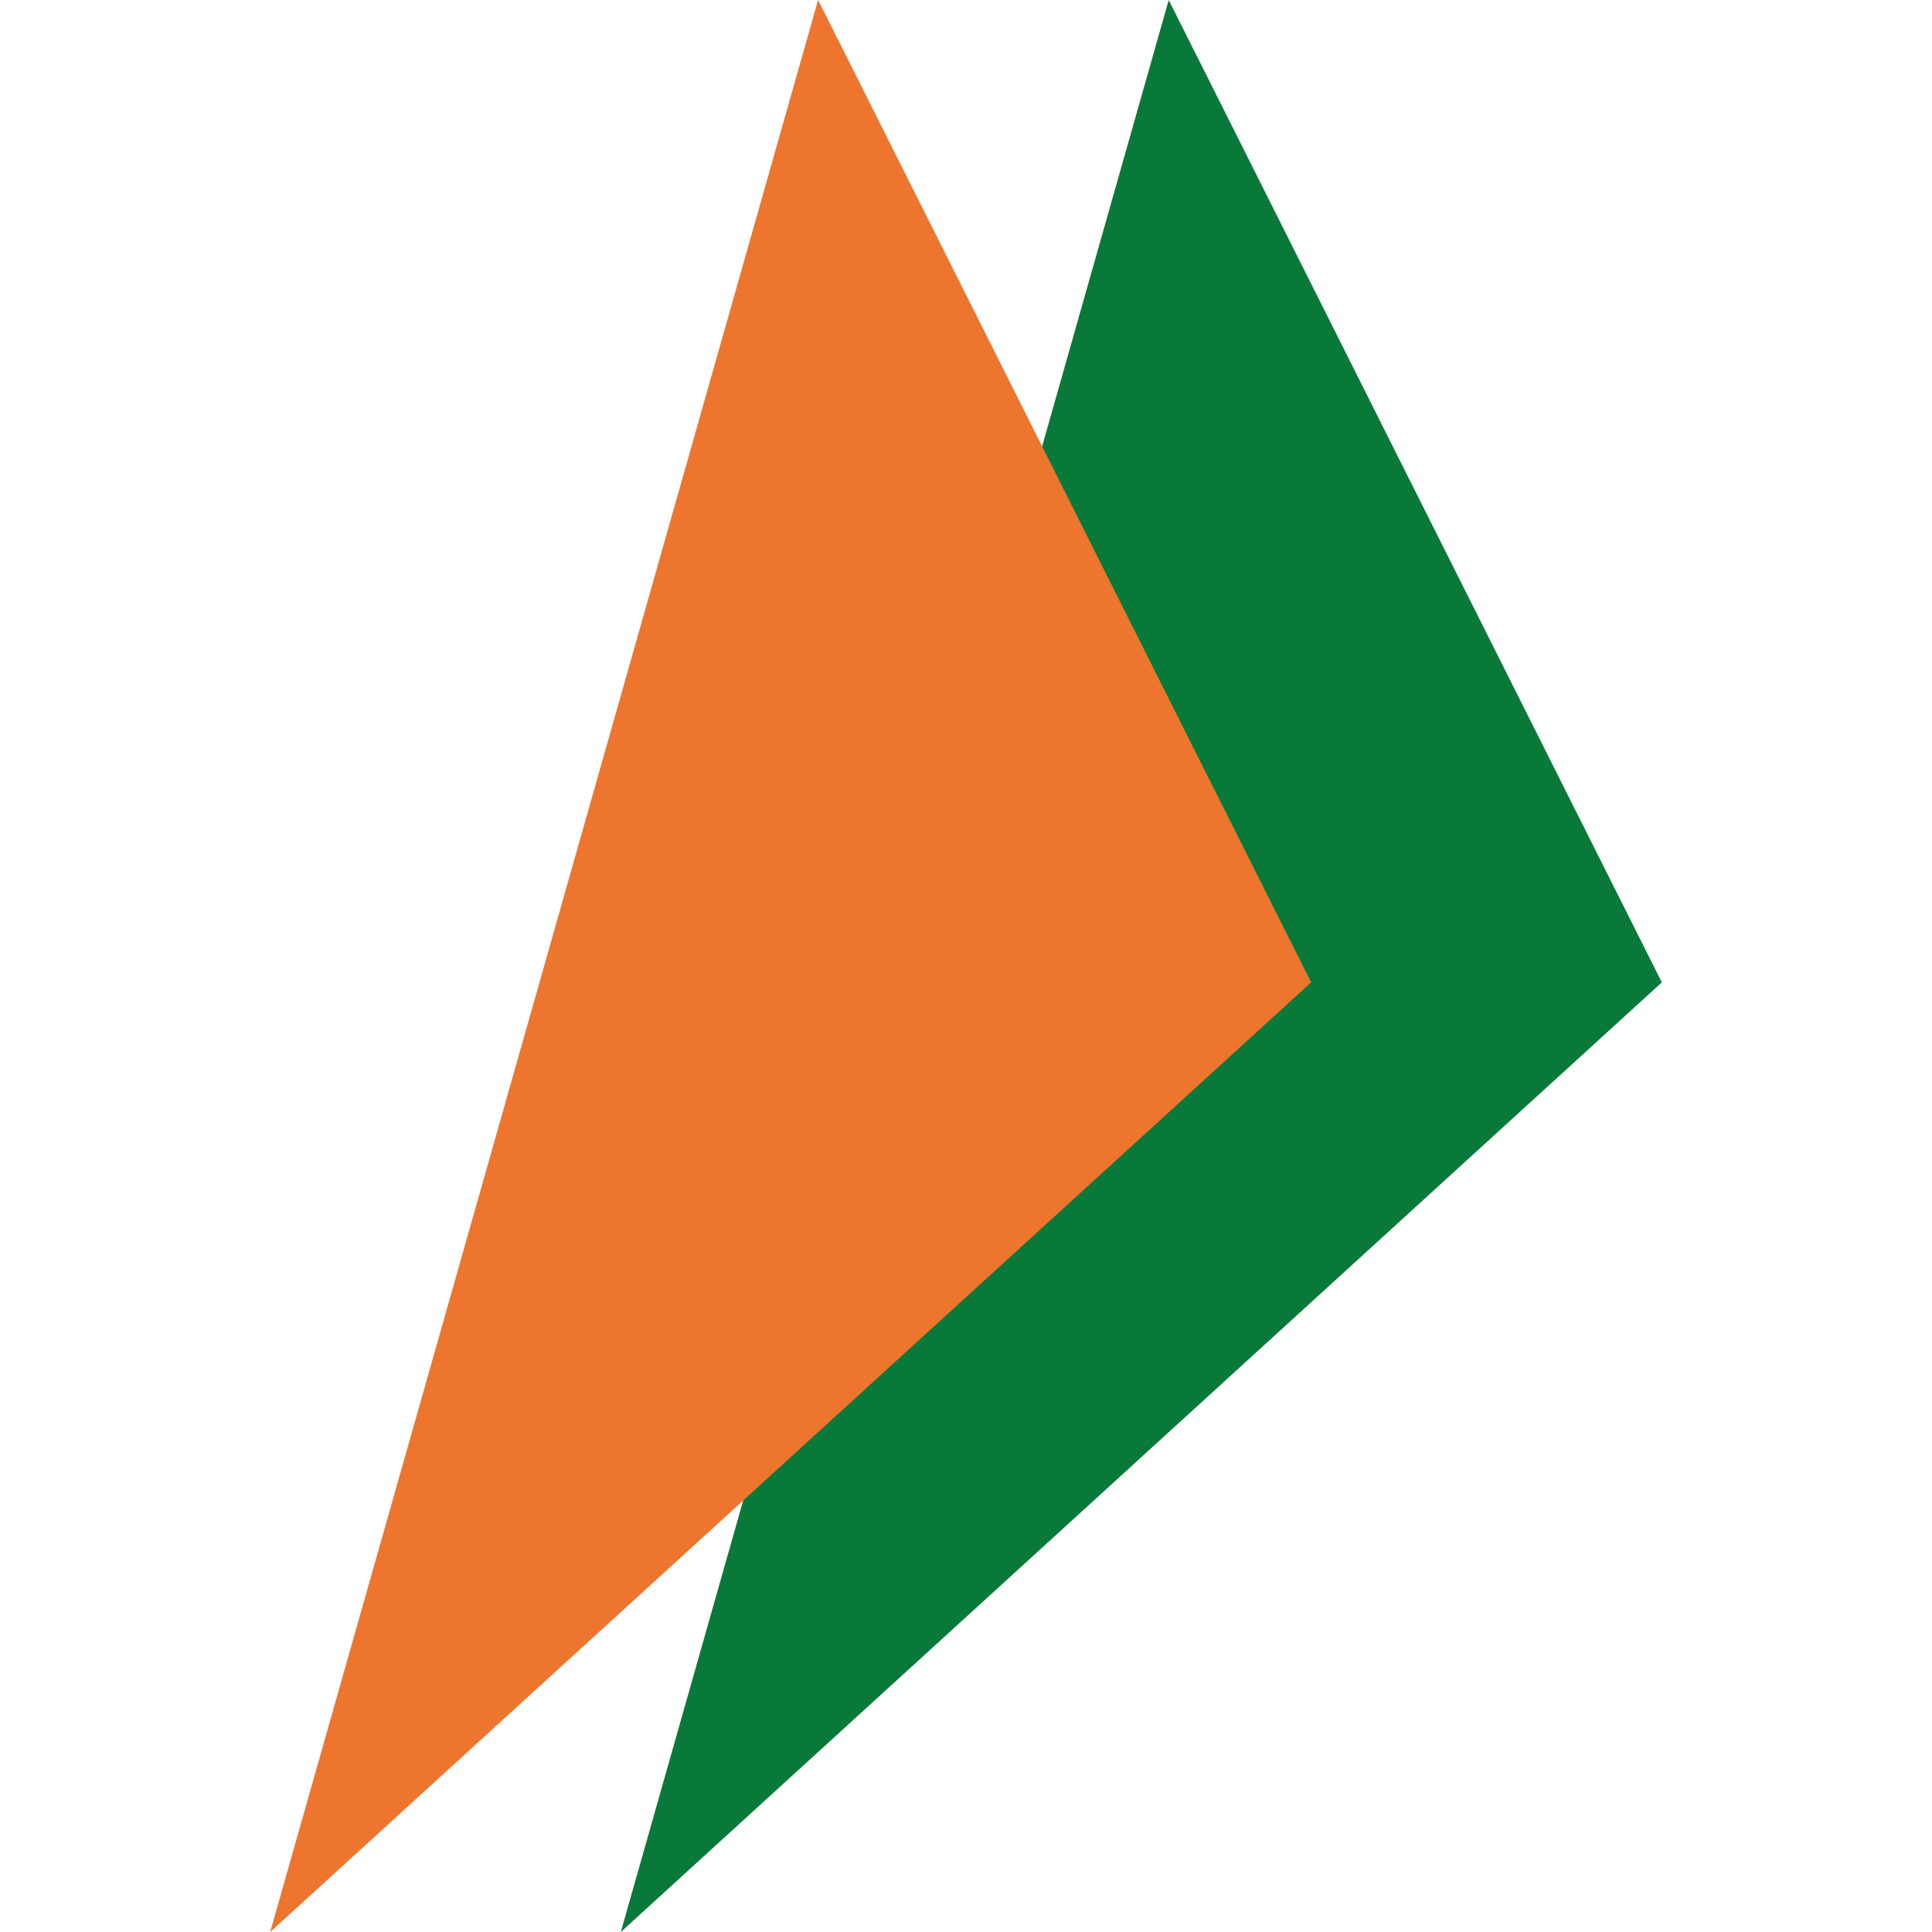
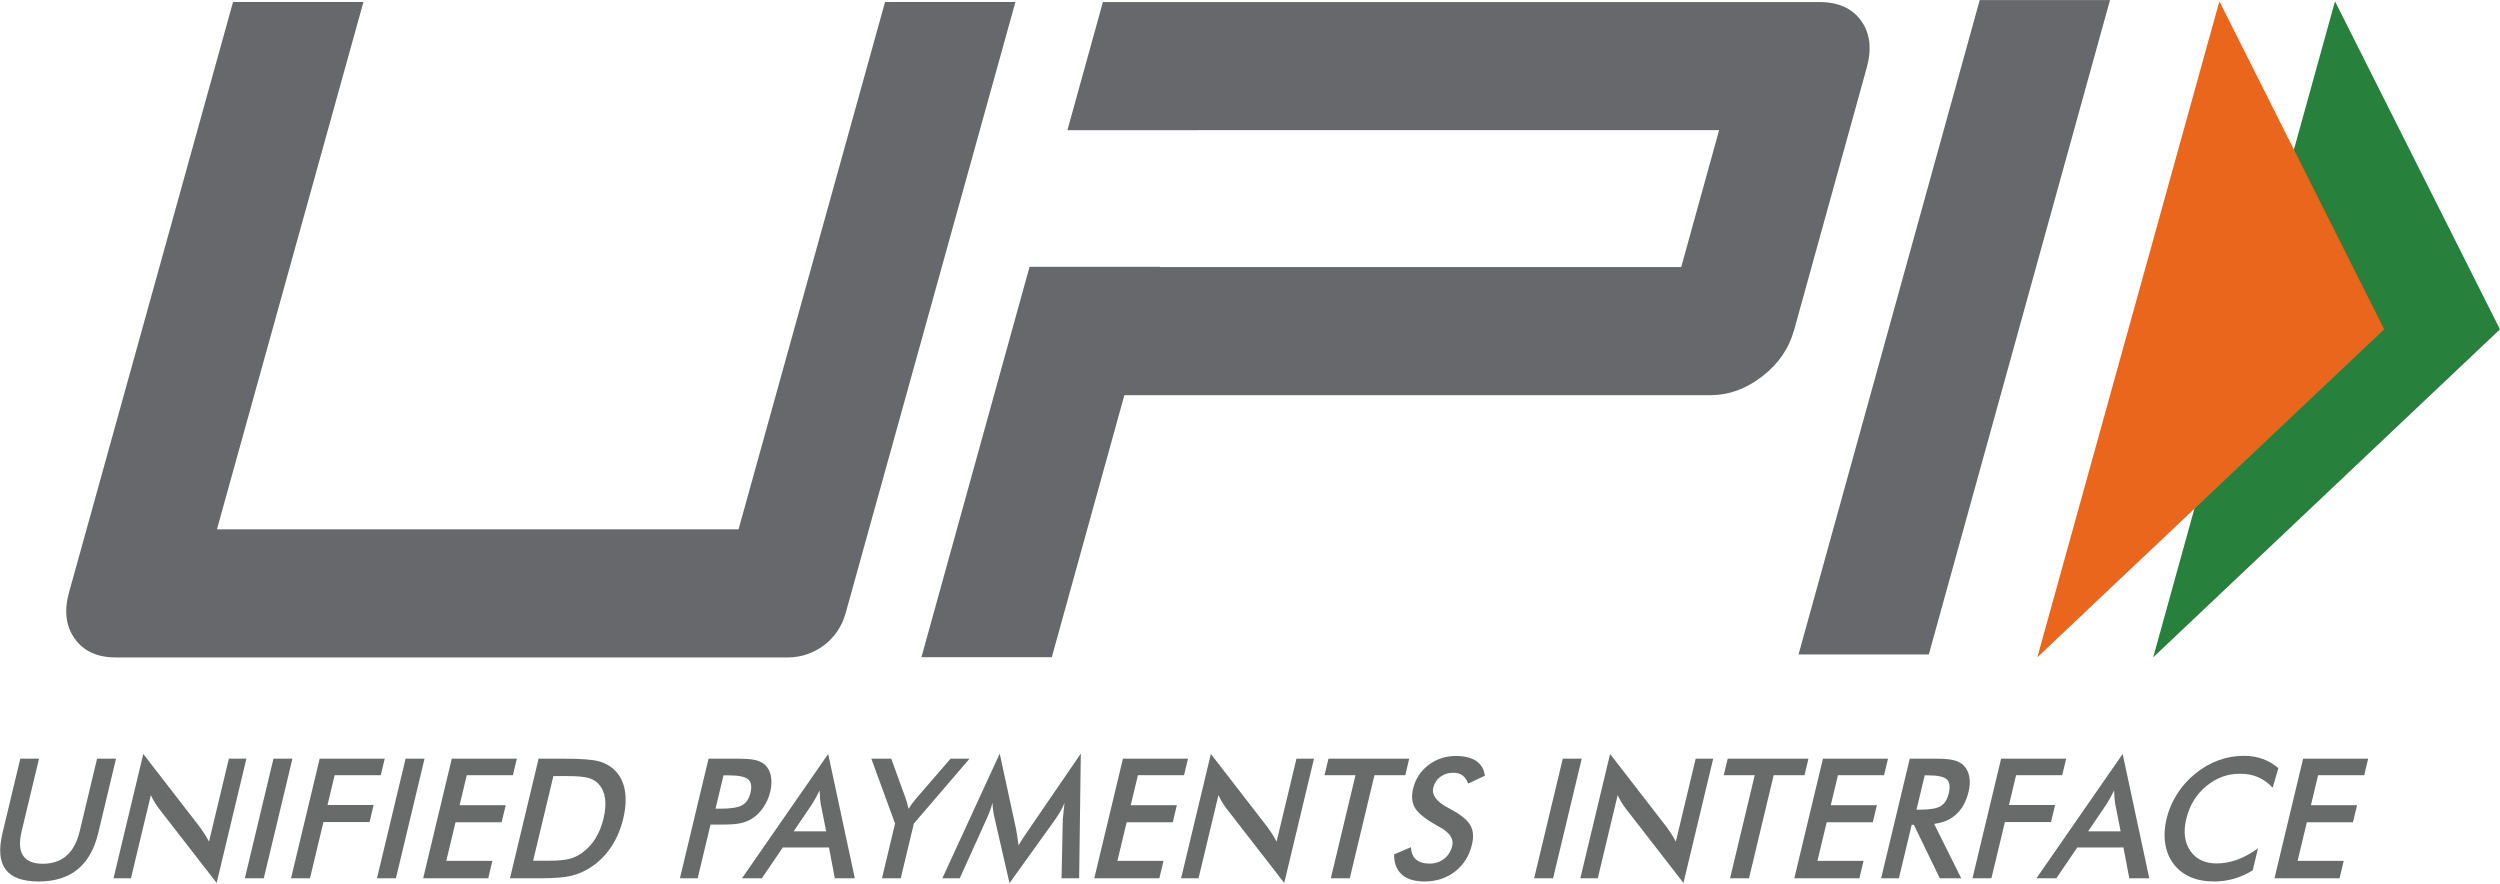
- <svg xmlns="http://www.w3.org/2000/svg" viewBox="0 0 64 64" fill-rule="evenodd">
-   <path d="M55.05 32.542L38.715 0l-18.15 64z" fill="#097939" />
-   <path d="M43.433 32.542L27.1 0 8.95 64z" fill="#ed752e" />
+ <svg xmlns="http://www.w3.org/2000/svg" id="svg347" version="1.1" viewBox="0 0 130.54 46.118" height="46.118" width="130.54">
+   <defs id="defs341">
+     <clipPath id="clipPath28" clipPathUnits="userSpaceOnUse">
+       <path id="path26" d="M 0,216 H 432 V 0 H 0 Z" />
+     </clipPath>
+   </defs>
+   <g id="layer1">
+     <g id="g22" transform="matrix(0.3527778,0,0,-0.3527778,-10.92632,61.15863)">
+       <g id="g24" clip-path="url(#clipPath28)">
+         <g id="g30" transform="translate(33.9766,61.0674)">
+           <path d="M 0,0 H 2.77 L 0.196,-10.751 c -0.382,-1.595 -0.31,-2.796 0.218,-3.597 0.526,-0.802 1.505,-1.203 2.936,-1.203 1.422,0 2.588,0.401 3.499,1.203 0.912,0.801 1.559,2.002 1.941,3.597 L 11.363,0 h 2.806 l -2.637,-11.017 c -0.573,-2.394 -1.594,-4.186 -3.056,-5.374 -1.463,-1.19 -3.381,-1.784 -5.754,-1.784 -2.375,0 -4.004,0.593 -4.891,1.778 -0.888,1.184 -1.043,2.978 -0.468,5.38 z" style="fill:#696a6a;fill-opacity:1;fill-rule:nonzero;stroke:none" id="path32" />
+         </g>
+         <g id="g34" transform="translate(47.7734,43.3633)">
+           <path d="M 0,0 4.406,18.405 12.778,7.582 C 13.002,7.277 13.228,6.95 13.451,6.603 13.674,6.256 13.902,5.866 14.136,5.43 l 2.939,12.274 h 2.593 L 15.265,-0.687 6.717,10.329 C 6.488,10.626 6.275,10.94 6.076,11.271 5.875,11.602 5.694,11.949 5.528,12.311 L 2.581,0 Z" style="fill:#696a6a;fill-opacity:1;fill-rule:nonzero;stroke:none" id="path36" />
+         </g>
+         <g id="g38" transform="translate(67.2119,43.3633)">
+           <path d="M 0,0 4.238,17.704 H 7.042 L 2.805,0 Z" style="fill:#696a6a;fill-opacity:1;fill-rule:nonzero;stroke:none" id="path40" />
+         </g>
+         <g id="g42" transform="translate(74.0488,43.3633)">
+           <path d="m 0,0 4.238,17.704 h 9.63 L 13.283,15.262 H 6.458 L 5.401,10.848 h 6.825 L 11.622,8.321 H 4.796 L 2.805,0 Z" style="fill:#696a6a;fill-opacity:1;fill-rule:nonzero;stroke:none" id="path44" />
+         </g>
+         <g id="g46" transform="translate(86.7686,43.3633)">
+           <path d="M 0,0 4.238,17.704 H 7.042 L 2.805,0 Z" style="fill:#696a6a;fill-opacity:1;fill-rule:nonzero;stroke:none" id="path48" />
+         </g>
+         <g id="g50" transform="translate(93.6055,43.3633)">
+           <path d="m 0,0 4.238,17.704 h 9.63 L 13.283,15.262 H 6.458 L 5.395,10.824 H 12.22 L 11.616,8.296 H 4.791 l -1.37,-5.72 h 6.825 L 9.63,0 Z" style="fill:#696a6a;fill-opacity:1;fill-rule:nonzero;stroke:none" id="path52" />
+         </g>
+         <g id="g54" transform="translate(109.8818,45.9639)">
+           <path d="m 0,0 h 2.358 c 1.296,0 2.29,0.089 2.981,0.266 0.691,0.177 1.325,0.476 1.906,0.895 0.789,0.571 1.448,1.283 1.978,2.134 0.529,0.85 0.93,1.841 1.2,2.97 0.269,1.129 0.343,2.117 0.221,2.966 -0.123,0.852 -0.441,1.563 -0.956,2.136 -0.387,0.418 -0.898,0.718 -1.536,0.896 -0.639,0.176 -1.679,0.265 -3.125,0.265 H 4.013 2.999 Z m -3.427,-2.601 4.238,17.705 h 3.783 c 2.46,0 4.16,-0.126 5.102,-0.38 0.94,-0.255 1.717,-0.681 2.328,-1.277 0.811,-0.782 1.327,-1.786 1.549,-3.01 C 13.794,9.211 13.716,7.812 13.34,6.24 12.964,4.668 12.373,3.275 11.567,2.062 10.763,0.848 9.766,-0.153 8.58,-0.943 7.683,-1.54 6.721,-1.965 5.699,-2.22 4.674,-2.473 3.146,-2.601 1.11,-2.601 H 0.355 Z" style="fill:#696a6a;fill-opacity:1;fill-rule:nonzero;stroke:none" id="path56" />
+         </g>
+         <g id="g58" transform="translate(136.8799,53.666)">
+           <path d="M 0,0 H 0.72 C 2.275,0 3.354,0.175 3.956,0.521 4.559,0.867 4.964,1.48 5.174,2.359 5.4,3.302 5.283,3.968 4.821,4.354 4.359,4.741 3.387,4.936 1.902,4.936 h -0.72 z m -0.741,-2.356 -1.902,-7.947 H -5.271 L -1.032,7.401 H 3.211 C 4.468,7.401 5.377,7.331 5.937,7.19 6.495,7.05 6.956,6.817 7.32,6.494 7.763,6.083 8.054,5.529 8.194,4.832 8.333,4.134 8.303,3.366 8.103,2.529 7.901,1.69 7.563,0.916 7.087,0.206 6.611,-0.503 6.053,-1.06 5.415,-1.462 4.897,-1.785 4.326,-2.015 3.7,-2.151 3.073,-2.289 2.132,-2.356 0.875,-2.356 H 0.322 Z" style="fill:#696a6a;fill-opacity:1;fill-rule:nonzero;stroke:none" id="path60" />
+         </g>
+         <g id="g62" transform="translate(148.4458,50.3164)">
+           <path d="M 0,0 H 4.809 L 4.006,4.04 C 3.968,4.297 3.932,4.593 3.901,4.928 3.872,5.263 3.852,5.636 3.839,6.047 3.653,5.66 3.466,5.299 3.279,4.964 3.093,4.63 2.912,4.322 2.734,4.04 Z M 6.092,-6.953 5.225,-2.394 H -1.612 L -4.707,-6.953 H -7.652 L 5.109,11.452 9.05,-6.953 Z" style="fill:#696a6a;fill-opacity:1;fill-rule:nonzero;stroke:none" id="path64" />
+         </g>
+         <g id="g66" transform="translate(161.5161,43.3633)">
+           <path d="m 0,0 1.938,8.103 -3.512,9.601 h 2.947 l 2.18,-6.01 c 0.05,-0.154 0.11,-0.355 0.179,-0.605 0.07,-0.25 0.138,-0.519 0.202,-0.81 0.176,0.282 0.357,0.55 0.538,0.799 0.181,0.25 0.364,0.479 0.549,0.689 l 5.133,5.937 H 12.96 L 4.72,8.103 2.781,0 Z" style="fill:#696a6a;fill-opacity:1;fill-rule:nonzero;stroke:none" id="path68" />
+         </g>
+         <g id="g70" transform="translate(188.2803,52.1074)">
+           <path d="M 0,0 C 0.001,0.137 0.041,0.515 0.119,1.136 0.179,1.652 0.226,2.08 0.26,2.419 0.093,2.015 -0.104,1.611 -0.33,1.209 -0.557,0.806 -0.817,0.395 -1.114,-0.025 l -6.773,-9.433 -2.21,9.626 c -0.094,0.396 -0.166,0.779 -0.214,1.149 -0.048,0.371 -0.081,0.738 -0.097,1.102 -0.096,-0.372 -0.218,-0.76 -0.367,-1.168 -0.149,-0.407 -0.327,-0.833 -0.536,-1.276 l -3.938,-8.719 h -2.58 l 8.495,18.455 2.418,-11.175 c 0.035,-0.177 0.086,-0.472 0.148,-0.883 0.062,-0.411 0.135,-0.919 0.22,-1.523 0.286,0.508 0.698,1.152 1.24,1.934 0.144,0.21 0.254,0.371 0.328,0.484 L 2.667,9.711 2.422,-8.744 h -2.606 z" style="fill:#696a6a;fill-opacity:1;fill-rule:nonzero;stroke:none" id="path72" />
+         </g>
+         <g id="g74" transform="translate(192.9419,43.3633)">
+           <path d="m 0,0 4.239,17.704 h 9.63 L 13.284,15.262 H 6.458 L 5.396,10.824 h 6.825 L 11.617,8.296 H 4.791 L 3.422,2.576 h 6.825 L 9.629,0 Z" style="fill:#696a6a;fill-opacity:1;fill-rule:nonzero;stroke:none" id="path76" />
+         </g>
+         <g id="g78" transform="translate(205.791,43.3633)">
+           <path d="M 0,0 4.406,18.405 12.778,7.582 C 13.002,7.277 13.228,6.95 13.451,6.603 13.674,6.256 13.902,5.866 14.136,5.43 l 2.939,12.274 h 2.594 L 15.265,-0.687 6.717,10.329 C 6.488,10.626 6.275,10.94 6.076,11.271 5.875,11.602 5.694,11.949 5.528,12.311 L 2.581,0 Z" style="fill:#696a6a;fill-opacity:1;fill-rule:nonzero;stroke:none" id="path80" />
+         </g>
+         <g id="g82" transform="translate(234.4102,58.625)">
+           <path d="M 0,0 -3.653,-15.262 H -6.458 L -2.806,0 h -4.585 l 0.585,2.442 H 5.146 L 4.562,0 Z" style="fill:#696a6a;fill-opacity:1;fill-rule:nonzero;stroke:none" id="path84" />
+         </g>
+         <g id="g86" transform="translate(237.3213,46.9072)">
+           <path d="M 0,0 2.494,1.063 C 2.519,0.274 2.763,-0.329 3.229,-0.744 3.695,-1.16 4.368,-1.367 5.25,-1.367 c 0.832,0 1.552,0.238 2.156,0.714 0.605,0.475 1.004,1.112 1.195,1.91 C 8.85,2.298 8.229,3.225 6.744,4.038 6.536,4.159 6.376,4.248 6.266,4.305 4.591,5.256 3.529,6.117 3.081,6.887 2.634,7.657 2.542,8.598 2.808,9.71 c 0.345,1.443 1.103,2.612 2.272,3.507 1.169,0.895 2.527,1.343 4.076,1.343 1.273,0 2.278,-0.252 3.013,-0.756 0.736,-0.505 1.156,-1.228 1.26,-2.171 L 10.96,10.472 c -0.214,0.556 -0.496,0.963 -0.846,1.222 -0.351,0.258 -0.795,0.387 -1.328,0.387 -0.754,0 -1.402,-0.203 -1.943,-0.604 C 6.305,11.073 5.952,10.533 5.789,9.855 5.535,8.791 6.272,7.8 8.001,6.881 8.134,6.809 8.238,6.751 8.313,6.711 9.826,5.906 10.81,5.117 11.261,4.347 11.713,3.576 11.802,2.615 11.525,1.463 11.124,-0.215 10.291,-1.547 9.025,-2.534 7.759,-3.521 6.249,-4.015 4.498,-4.015 c -1.471,0 -2.592,0.346 -3.364,1.04 C 0.36,-2.282 -0.018,-1.291 0,0" style="fill:#696a6a;fill-opacity:1;fill-rule:nonzero;stroke:none" id="path88" />
+         </g>
+         <g id="g90" transform="translate(258.0459,43.3633)">
+           <path d="M 0,0 4.238,17.704 H 7.043 L 2.805,0 Z" style="fill:#696a6a;fill-opacity:1;fill-rule:nonzero;stroke:none" id="path92" />
+         </g>
+         <g id="g94" transform="translate(264.8828,43.3633)">
+           <path d="M 0,0 4.406,18.405 12.778,7.582 C 13.002,7.277 13.228,6.95 13.451,6.603 13.674,6.256 13.902,5.866 14.136,5.43 l 2.939,12.274 h 2.593 L 15.265,-0.687 6.717,10.329 c -0.229,0.297 -0.443,0.611 -0.642,0.942 -0.2,0.331 -0.382,0.678 -0.548,1.04 L 2.581,0 Z" style="fill:#696a6a;fill-opacity:1;fill-rule:nonzero;stroke:none" id="path96" />
+         </g>
+         <g id="g98" transform="translate(293.502,58.625)">
+           <path d="M 0,0 -3.654,-15.262 H -6.458 L -2.806,0 h -4.585 l 0.585,2.442 H 5.146 L 4.562,0 Z" style="fill:#696a6a;fill-opacity:1;fill-rule:nonzero;stroke:none" id="path100" />
+         </g>
+         <g id="g102" transform="translate(296.5557,43.3633)">
+           <path d="m 0,0 4.238,17.704 h 9.63 L 13.284,15.262 H 6.459 L 5.396,10.824 h 6.825 L 11.616,8.296 H 4.791 L 3.422,2.576 h 6.825 L 9.63,0 Z" style="fill:#696a6a;fill-opacity:1;fill-rule:nonzero;stroke:none" id="path104" />
+         </g>
+         <g id="g106" transform="translate(314.6416,53.5225)">
+           <path d="M 0,0 H 0.508 C 1.992,0 3.021,0.176 3.593,0.531 4.165,0.886 4.561,1.514 4.775,2.418 5.009,3.393 4.913,4.081 4.484,4.479 4.059,4.88 3.138,5.079 1.724,5.079 H 1.216 Z m -0.712,-2.237 -1.897,-7.922 h -2.628 l 4.239,17.704 h 3.913 c 1.147,0 2.019,-0.076 2.614,-0.23 C 6.125,7.162 6.605,6.909 6.968,6.553 7.4,6.127 7.68,5.573 7.81,4.896 7.937,4.22 7.904,3.478 7.712,2.673 7.373,1.254 6.773,0.143 5.913,-0.66 5.053,-1.461 3.951,-1.944 2.608,-2.104 l 4.014,-8.055 H 3.45 l -3.844,7.922 z" style="fill:#696a6a;fill-opacity:1;fill-rule:nonzero;stroke:none" id="path108" />
+         </g>
+         <g id="g110" transform="translate(322.9258,43.3633)">
+           <path d="m 0,0 4.238,17.704 h 9.63 L 13.284,15.262 H 6.458 L 5.401,10.848 h 6.826 L 11.622,8.321 H 4.797 L 2.805,0 Z" style="fill:#696a6a;fill-opacity:1;fill-rule:nonzero;stroke:none" id="path112" />
+         </g>
+         <g id="g114" transform="translate(340.0449,50.3164)">
+           <path d="M 0,0 H 4.81 L 4.007,4.04 C 3.968,4.297 3.933,4.593 3.902,4.928 3.873,5.263 3.853,5.636 3.84,6.047 3.653,5.66 3.466,5.299 3.28,4.964 3.094,4.63 2.912,4.322 2.734,4.04 Z M 6.093,-6.953 5.226,-2.394 H -1.611 L -4.706,-6.953 H -7.652 L 5.109,11.452 9.051,-6.953 Z" style="fill:#696a6a;fill-opacity:1;fill-rule:nonzero;stroke:none" id="path116" />
+         </g>
+         <g id="g118" transform="translate(367.3555,56.7627)">
+           <path d="m 0,0 c -0.627,0.693 -1.341,1.213 -2.143,1.56 -0.8,0.345 -1.688,0.52 -2.663,0.52 -1.885,0 -3.569,-0.621 -5.048,-1.862 -1.481,-1.242 -2.457,-2.85 -2.93,-4.826 -0.457,-1.911 -0.258,-3.486 0.596,-4.727 0.854,-1.242 2.158,-1.864 3.909,-1.864 1.023,0 2.039,0.186 3.051,0.557 1.012,0.371 2.033,0.931 3.06,1.682 l -0.779,-3.254 c -0.887,-0.556 -1.808,-0.972 -2.761,-1.245 -0.954,-0.274 -1.949,-0.411 -2.986,-0.411 -1.32,0 -2.488,0.221 -3.501,0.665 -1.014,0.443 -1.843,1.095 -2.484,1.959 -0.638,0.846 -1.047,1.843 -1.222,2.993 -0.178,1.148 -0.111,2.372 0.199,3.671 0.311,1.297 0.83,2.516 1.555,3.657 0.724,1.141 1.619,2.143 2.681,3.005 1.066,0.871 2.206,1.529 3.42,1.978 1.215,0.446 2.468,0.671 3.757,0.671 1.014,0 1.944,-0.152 2.791,-0.455 C -0.651,3.973 0.131,3.516 0.85,2.901 Z" style="fill:#696a6a;fill-opacity:1;fill-rule:nonzero;stroke:none" id="path120" />
+         </g>
+         <g id="g122" transform="translate(367.627,43.3633)">
+           <path d="m 0,0 4.238,17.704 h 9.63 L 13.283,15.262 H 6.459 L 5.396,10.824 h 6.825 L 11.616,8.296 H 4.791 L 3.422,2.576 h 6.825 L 9.63,0 Z" style="fill:#696a6a;fill-opacity:1;fill-rule:nonzero;stroke:none" id="path124" />
+         </g>
+         <g id="g126" transform="translate(316.4629,76.4951)">
+           <path d="M 0,0 H -19.283 L 7.535,96.855 h 19.284 z" style="fill:#66686c;fill-opacity:1;fill-rule:nonzero;stroke:none" id="path128" />
+         </g>
+         <g id="g130" transform="translate(306.4521,170.2881)">
+           <path d="m 0,0 c -1.337,1.843 -3.399,2.773 -6.2,2.773 h -106.036 l -5.252,-18.97 h 19.294 v 0.011 h 77.169 l -5.614,-20.272 h -77.171 l 0.007,0.042 h -19.286 l -16.007,-57.787 h 19.296 l 10.742,38.786 h 86.746 c 2.709,0 5.259,0.924 7.657,2.772 2.393,1.85 3.968,4.131 4.723,6.855 L 0.809,-6.996 C 1.593,-4.181 1.322,-1.845 0,0" style="fill:#66686c;fill-opacity:1;fill-rule:nonzero;stroke:none" id="path132" />
+         </g>
+         <g id="g134" transform="translate(156.1196,82.541)">
+           <path d="m 0,0 c -1.065,-3.835 -4.557,-6.488 -8.538,-6.488 h -99.491 c -2.711,0 -4.726,0.924 -6.051,2.77 -1.324,1.848 -1.608,4.134 -0.851,6.857 l 24.276,87.387 h 19.301 l -21.683,-78.05 h 77.206 l 21.683,78.05 h 19.297 z" style="fill:#66686c;fill-opacity:1;fill-rule:nonzero;stroke:none" id="path136" />
+         </g>
+         <g id="g138" transform="translate(376.5859,173.1689)">
+           <path d="m 0,0 24.414,-48.553 -51.322,-48.54 z" style="fill:#27803b;fill-opacity:1;fill-rule:nonzero;stroke:none" id="path140" />
+         </g>
+         <g id="g142" transform="translate(359.4717,173.1689)">
+           <path d="m 0,0 24.396,-48.553 -51.343,-48.54 z" style="fill:#e9661c;fill-opacity:1;fill-rule:nonzero;stroke:none" id="path144" />
+         </g>
+       </g>
+     </g>
+   </g>
</svg>
